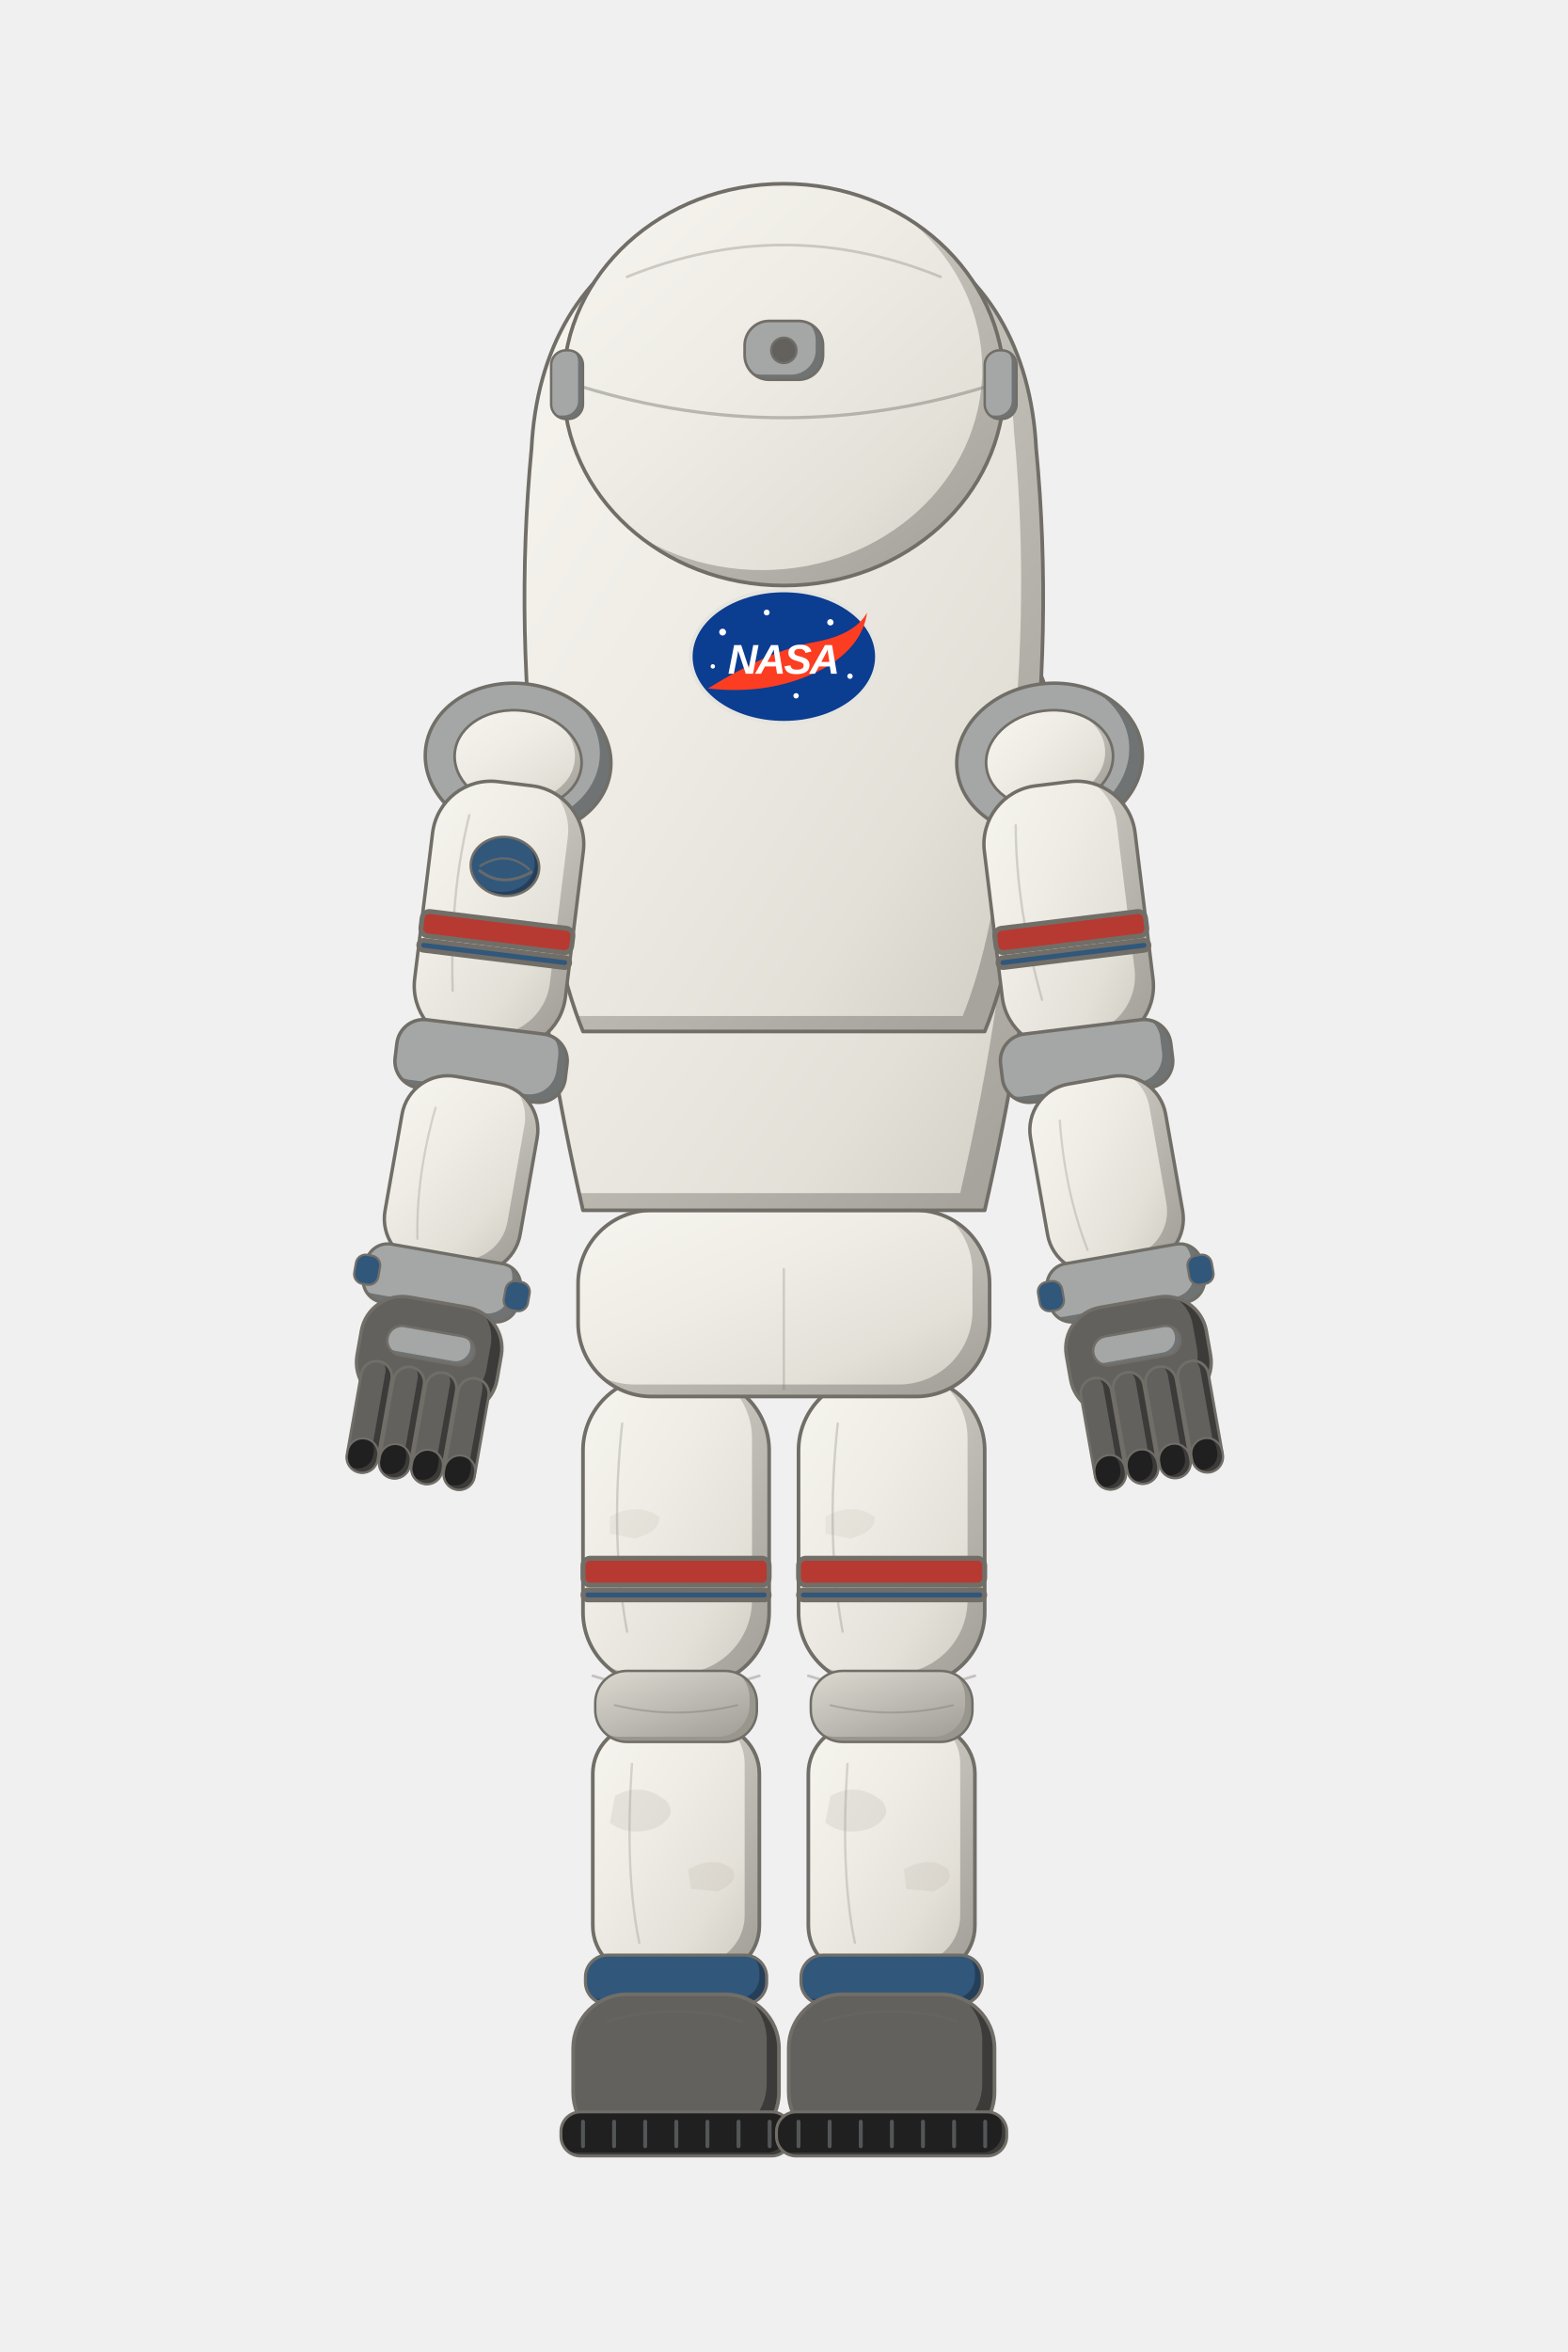
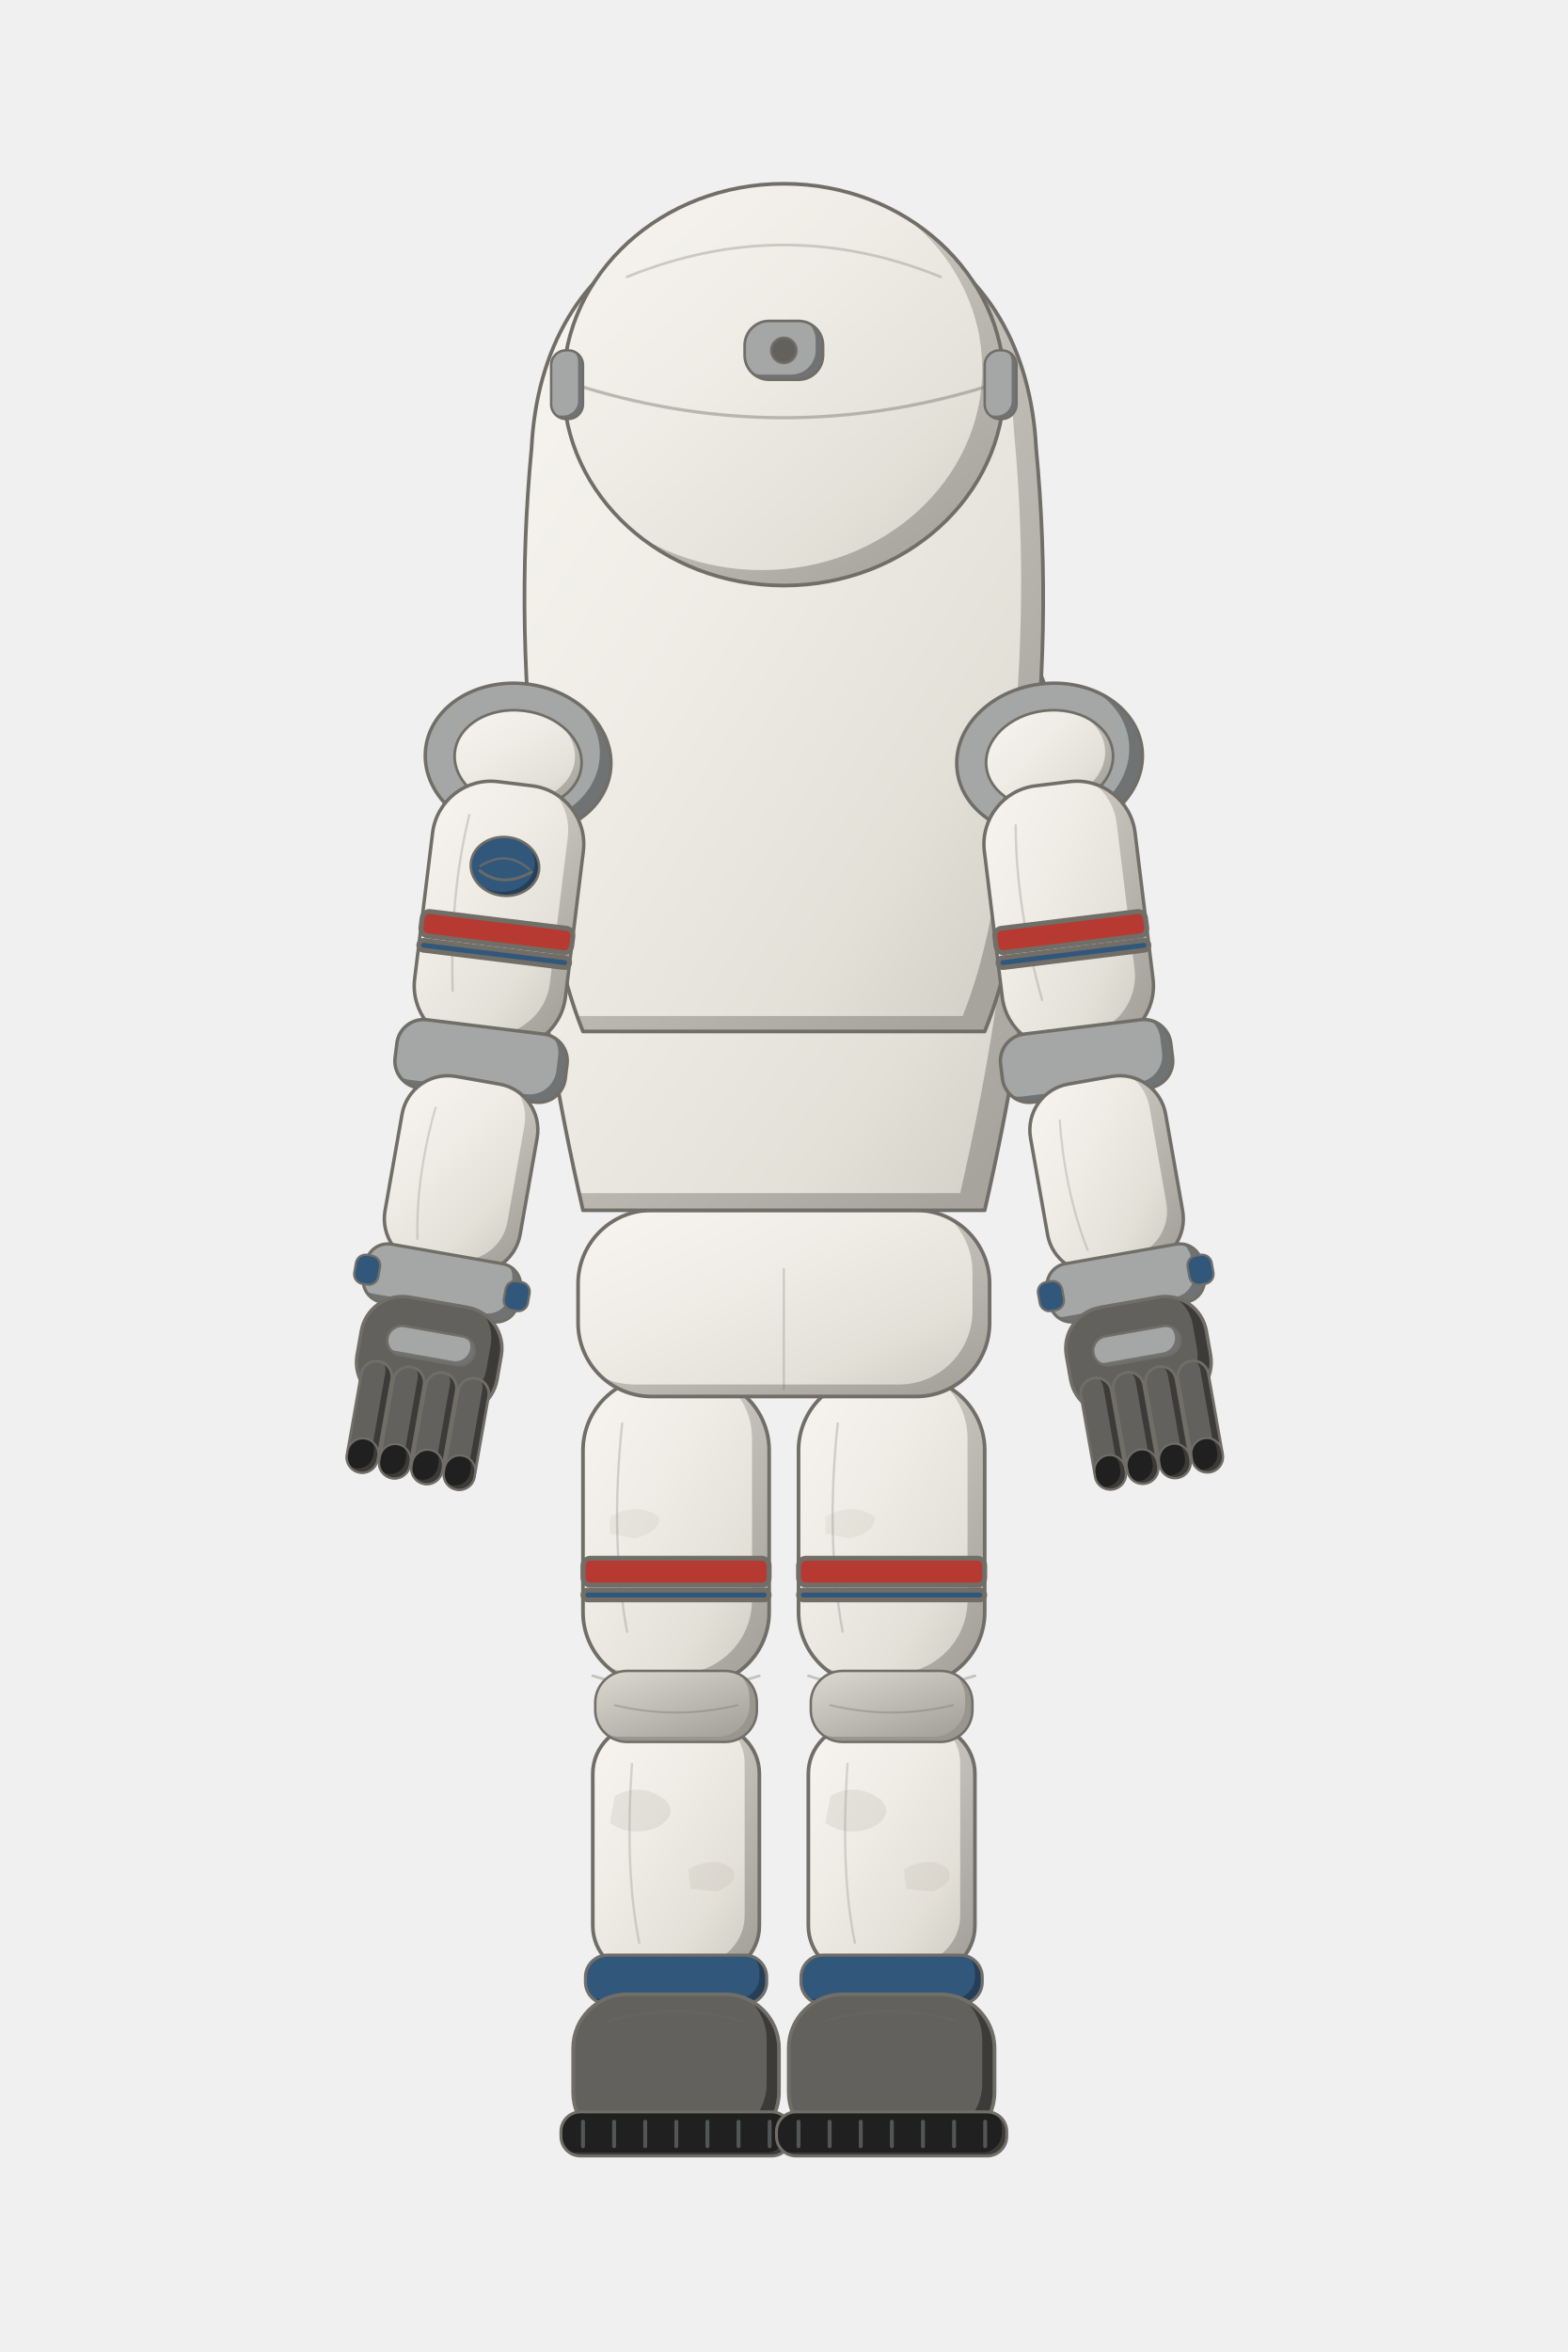
<svg xmlns="http://www.w3.org/2000/svg" width="640" height="960" viewBox="0 0 640 960">
  <g transform="translate(64,32)">
    <defs>
      <linearGradient id="vis" x1="0" y1="0" x2="0" y2="1">
        <stop offset="0" stop-color="#293136" />
        <stop offset="0.5" stop-color="#141A1D" />
        <stop offset="1" stop-color="#080B0D" />
      </linearGradient>
      <linearGradient id="ivoryFabric" x1="0" y1="0" x2="1" y2="1">
        <stop offset="0" stop-color="#F8F6F0" />
        <stop offset="0.45" stop-color="#EEECE5" />
        <stop offset="0.78" stop-color="#E3E0D8" />
        <stop offset="1" stop-color="#D0CDC5" />
      </linearGradient>
      <linearGradient id="ivoryShadow" x1="0" y1="0" x2="0.8" y2="1">
        <stop offset="0" stop-color="#E0DDD5" />
        <stop offset="1" stop-color="#A7A49D" />
      </linearGradient>
    </defs>
    <g transform="translate(212,524)">
      <clipPath id="k1">
        <rect x="-38" y="6" width="76" height="126" rx="30" />
      </clipPath>
      <g>
        <rect fill="url(#ivoryShadow)" x="-38" y="6" width="76" height="126" rx="30" />
        <g clip-path="url(#k1)">
          <g transform="translate(-7,-4.9)">
            <rect fill="url(#ivoryFabric)" x="-38" y="6" width="76" height="126" rx="30" />
          </g>
        </g>
        <rect fill="none" stroke="#716E68" stroke-width="1.5" stroke-linejoin="round" x="-38" y="6" width="76" height="126" rx="30" />
      </g>
      <path d="M -22 25 Q -27 72 -20 110" fill="none" stroke="#716E68" stroke-opacity="0.26" stroke-width="0.95" stroke-linecap="round" />
      <rect fill="#B63A32" stroke="#716E68" stroke-width="2" stroke-linejoin="round" x="-38" y="80" width="76" height="11" rx="3" />
      <rect fill="#31577B" stroke="#716E68" stroke-width="2" stroke-linejoin="round" x="-38" y="93" width="76" height="4" rx="2" />
      <path d="M -34 128 Q 0 139 34 128" fill="none" stroke="#716E68" stroke-opacity="0.35" stroke-width="1.1" stroke-linecap="round" />
      <clipPath id="k2">
        <rect x="-34" y="148" width="68" height="102" rx="20" />
      </clipPath>
      <g>
        <rect fill="url(#ivoryShadow)" x="-34" y="148" width="68" height="102" rx="20" />
        <g clip-path="url(#k2)">
          <g transform="translate(-6,-4.2)">
            <rect fill="url(#ivoryFabric)" x="-34" y="148" width="68" height="102" rx="20" />
          </g>
        </g>
        <rect fill="none" stroke="#716E68" stroke-width="1.5" stroke-linejoin="round" x="-34" y="148" width="68" height="102" rx="20" />
      </g>
      <path d="M -18 164 Q -21 208 -15 237" fill="none" stroke="#716E68" stroke-opacity="0.24" stroke-width="0.95" stroke-linecap="round" />
      <path d="M -25 177 Q -14 171 -4 179 Q 1 185 -8 190 Q -19 194 -27 188 Z" fill="#817B72" opacity=".12" />
      <path d="M 5 207 Q 16 201 23 207 Q 26 212 17 216 L 6 215 Z" fill="#817B72" opacity=".10" />
      <path d="M -27 63 Q -16 57 -7 63 Q -6 69 -17 72 L -27 70 Z" fill="#817B72" opacity=".09" />
      <clipPath id="k3">
        <rect x="-33" y="126" width="66" height="29" rx="13" />
      </clipPath>
      <g>
        <rect fill="#99968E" x="-33" y="126" width="66" height="29" rx="13" />
        <g clip-path="url(#k3)">
          <g transform="translate(-3,-2.1)">
            <rect fill="url(#ivoryShadow)" x="-33" y="126" width="66" height="29" rx="13" />
          </g>
        </g>
        <rect fill="none" stroke="#716E68" stroke-width="1.0" stroke-linejoin="round" x="-33" y="126" width="66" height="29" rx="13" />
      </g>
      <path d="M -25 140 Q 0 146 25 140" fill="none" stroke="#716E68" stroke-opacity="0.35" stroke-width="0.8" stroke-linecap="round" />
      <clipPath id="k4">
        <rect x="-37" y="242" width="74" height="20" rx="9" />
      </clipPath>
      <g>
        <rect fill="#263F59" x="-37" y="242" width="74" height="20" rx="9" />
        <g clip-path="url(#k4)">
          <g transform="translate(-3,-2.1)">
            <rect fill="#31577B" x="-37" y="242" width="74" height="20" rx="9" />
          </g>
        </g>
        <rect fill="none" stroke="#716E68" stroke-width="1.25" stroke-linejoin="round" x="-37" y="242" width="74" height="20" rx="9" />
      </g>
      <clipPath id="k5">
        <rect x="-42" y="258" width="84" height="62" rx="22" />
      </clipPath>
      <g>
        <rect fill="#3C3B39" x="-42" y="258" width="84" height="62" rx="22" />
        <g clip-path="url(#k5)">
          <g transform="translate(-5,-3.5)">
            <rect fill="#62615E" x="-42" y="258" width="84" height="62" rx="22" />
          </g>
        </g>
        <rect fill="none" stroke="#716E68" stroke-width="1.5" stroke-linejoin="round" x="-42" y="258" width="84" height="62" rx="22" />
      </g>
      <clipPath id="k6">
        <rect x="-47" y="306" width="94" height="18" rx="8" />
      </clipPath>
      <g>
        <rect fill="#3C3B39" x="-47" y="306" width="94" height="18" rx="8" />
        <g clip-path="url(#k6)">
          <g transform="translate(-2,-1.4)">
            <rect fill="#202020" x="-47" y="306" width="94" height="18" rx="8" />
          </g>
        </g>
        <rect fill="none" stroke="#716E68" stroke-width="1.2" stroke-linejoin="round" x="-47" y="306" width="94" height="18" rx="8" />
      </g>
      <path d="M -38.0 310 V 320" stroke="#6F7374" stroke-width="1.6" stroke-linecap="round" opacity=".65" />
      <path d="M -25.3 310 V 320" stroke="#6F7374" stroke-width="1.6" stroke-linecap="round" opacity=".65" />
      <path d="M -12.6 310 V 320" stroke="#6F7374" stroke-width="1.6" stroke-linecap="round" opacity=".65" />
      <path d="M 0.1 310 V 320" stroke="#6F7374" stroke-width="1.6" stroke-linecap="round" opacity=".65" />
      <path d="M 12.8 310 V 320" stroke="#6F7374" stroke-width="1.6" stroke-linecap="round" opacity=".65" />
      <path d="M 25.5 310 V 320" stroke="#6F7374" stroke-width="1.6" stroke-linecap="round" opacity=".65" />
      <path d="M 38.2 310 V 320" stroke="#6F7374" stroke-width="1.6" stroke-linecap="round" opacity=".65" />
      <path d="M -28 269 Q 0 261 27 269" fill="none" stroke="#716E68" stroke-opacity="0.28" stroke-width="0.9" stroke-linecap="round" />
    </g>
    <g transform="translate(300,524)">
      <clipPath id="k7">
        <rect x="-38" y="6" width="76" height="126" rx="30" />
      </clipPath>
      <g>
        <rect fill="url(#ivoryShadow)" x="-38" y="6" width="76" height="126" rx="30" />
        <g clip-path="url(#k7)">
          <g transform="translate(-7,-4.9)">
            <rect fill="url(#ivoryFabric)" x="-38" y="6" width="76" height="126" rx="30" />
          </g>
        </g>
        <rect fill="none" stroke="#716E68" stroke-width="1.5" stroke-linejoin="round" x="-38" y="6" width="76" height="126" rx="30" />
      </g>
      <path d="M -22 25 Q -27 72 -20 110" fill="none" stroke="#716E68" stroke-opacity="0.26" stroke-width="0.95" stroke-linecap="round" />
      <rect fill="#B63A32" stroke="#716E68" stroke-width="2" stroke-linejoin="round" x="-38" y="80" width="76" height="11" rx="3" />
      <rect fill="#31577B" stroke="#716E68" stroke-width="2" stroke-linejoin="round" x="-38" y="93" width="76" height="4" rx="2" />
      <path d="M -34 128 Q 0 139 34 128" fill="none" stroke="#716E68" stroke-opacity="0.35" stroke-width="1.1" stroke-linecap="round" />
      <clipPath id="k8">
        <rect x="-34" y="148" width="68" height="102" rx="20" />
      </clipPath>
      <g>
        <rect fill="url(#ivoryShadow)" x="-34" y="148" width="68" height="102" rx="20" />
        <g clip-path="url(#k8)">
          <g transform="translate(-6,-4.2)">
            <rect fill="url(#ivoryFabric)" x="-34" y="148" width="68" height="102" rx="20" />
          </g>
        </g>
        <rect fill="none" stroke="#716E68" stroke-width="1.5" stroke-linejoin="round" x="-34" y="148" width="68" height="102" rx="20" />
      </g>
      <path d="M -18 164 Q -21 208 -15 237" fill="none" stroke="#716E68" stroke-opacity="0.24" stroke-width="0.95" stroke-linecap="round" />
      <path d="M -25 177 Q -14 171 -4 179 Q 1 185 -8 190 Q -19 194 -27 188 Z" fill="#817B72" opacity=".12" />
      <path d="M 5 207 Q 16 201 23 207 Q 26 212 17 216 L 6 215 Z" fill="#817B72" opacity=".10" />
      <path d="M -27 63 Q -16 57 -7 63 Q -6 69 -17 72 L -27 70 Z" fill="#817B72" opacity=".09" />
      <clipPath id="k9">
        <rect x="-33" y="126" width="66" height="29" rx="13" />
      </clipPath>
      <g>
        <rect fill="#99968E" x="-33" y="126" width="66" height="29" rx="13" />
        <g clip-path="url(#k9)">
          <g transform="translate(-3,-2.1)">
            <rect fill="url(#ivoryShadow)" x="-33" y="126" width="66" height="29" rx="13" />
          </g>
        </g>
        <rect fill="none" stroke="#716E68" stroke-width="1.0" stroke-linejoin="round" x="-33" y="126" width="66" height="29" rx="13" />
      </g>
      <path d="M -25 140 Q 0 146 25 140" fill="none" stroke="#716E68" stroke-opacity="0.35" stroke-width="0.8" stroke-linecap="round" />
      <clipPath id="k10">
        <rect x="-37" y="242" width="74" height="20" rx="9" />
      </clipPath>
      <g>
        <rect fill="#263F59" x="-37" y="242" width="74" height="20" rx="9" />
        <g clip-path="url(#k10)">
          <g transform="translate(-3,-2.1)">
            <rect fill="#31577B" x="-37" y="242" width="74" height="20" rx="9" />
          </g>
        </g>
        <rect fill="none" stroke="#716E68" stroke-width="1.25" stroke-linejoin="round" x="-37" y="242" width="74" height="20" rx="9" />
      </g>
      <clipPath id="k11">
        <rect x="-42" y="258" width="84" height="62" rx="22" />
      </clipPath>
      <g>
        <rect fill="#3C3B39" x="-42" y="258" width="84" height="62" rx="22" />
        <g clip-path="url(#k11)">
          <g transform="translate(-5,-3.5)">
            <rect fill="#62615E" x="-42" y="258" width="84" height="62" rx="22" />
          </g>
        </g>
        <rect fill="none" stroke="#716E68" stroke-width="1.5" stroke-linejoin="round" x="-42" y="258" width="84" height="62" rx="22" />
      </g>
      <clipPath id="k12">
        <rect x="-47" y="306" width="94" height="18" rx="8" />
      </clipPath>
      <g>
        <rect fill="#3C3B39" x="-47" y="306" width="94" height="18" rx="8" />
        <g clip-path="url(#k12)">
          <g transform="translate(-2,-1.4)">
            <rect fill="#202020" x="-47" y="306" width="94" height="18" rx="8" />
          </g>
        </g>
        <rect fill="none" stroke="#716E68" stroke-width="1.2" stroke-linejoin="round" x="-47" y="306" width="94" height="18" rx="8" />
      </g>
      <path d="M -38.0 310 V 320" stroke="#6F7374" stroke-width="1.6" stroke-linecap="round" opacity=".65" />
      <path d="M -25.3 310 V 320" stroke="#6F7374" stroke-width="1.6" stroke-linecap="round" opacity=".65" />
      <path d="M -12.6 310 V 320" stroke="#6F7374" stroke-width="1.6" stroke-linecap="round" opacity=".65" />
      <path d="M 0.1 310 V 320" stroke="#6F7374" stroke-width="1.6" stroke-linecap="round" opacity=".65" />
      <path d="M 12.8 310 V 320" stroke="#6F7374" stroke-width="1.6" stroke-linecap="round" opacity=".65" />
      <path d="M 25.5 310 V 320" stroke="#6F7374" stroke-width="1.6" stroke-linecap="round" opacity=".65" />
      <path d="M 38.2 310 V 320" stroke="#6F7374" stroke-width="1.6" stroke-linecap="round" opacity=".65" />
      <path d="M -28 269 Q 0 261 27 269" fill="none" stroke="#716E68" stroke-opacity="0.28" stroke-width="0.9" stroke-linecap="round" />
    </g>
    <clipPath id="k13">
      <rect x="172" y="462" width="168" height="76" rx="30" />
    </clipPath>
    <g>
      <rect fill="url(#ivoryShadow)" x="172" y="462" width="168" height="76" rx="30" />
      <g clip-path="url(#k13)">
        <g transform="translate(-7,-4.9)">
          <rect fill="url(#ivoryFabric)" x="172" y="462" width="168" height="76" rx="30" />
        </g>
      </g>
      <rect fill="none" stroke="#716E68" stroke-width="1.5" stroke-linejoin="round" x="172" y="462" width="168" height="76" rx="30" />
    </g>
    <path d="M 256.0 486 V 535" fill="none" stroke="#716E68" stroke-opacity="0.25" stroke-width="0.95" stroke-linecap="round" />
    <clipPath id="k14">
      <path d="M 178 184 Q 181 160 214 157 Q 256 148 298 157 Q 331 160 334 184 L 348 221 Q 368 246 368 284 L 358 338 Q 354 392 338 462 L 174 462 Q 158 392 154 338 L 144 284 Q 144 250 164 225 Z" />
    </clipPath>
    <g>
      <path fill="url(#ivoryShadow)" d="M 178 184 Q 181 160 214 157 Q 256 148 298 157 Q 331 160 334 184 L 348 221 Q 368 246 368 284 L 358 338 Q 354 392 338 462 L 174 462 Q 158 392 154 338 L 144 284 Q 144 250 164 225 Z" />
      <g clip-path="url(#k14)">
        <g transform="translate(-10,-7.0)">
          <path fill="url(#ivoryFabric)" d="M 178 184 Q 181 160 214 157 Q 256 148 298 157 Q 331 160 334 184 L 348 221 Q 368 246 368 284 L 358 338 Q 354 392 338 462 L 174 462 Q 158 392 154 338 L 144 284 Q 144 250 164 225 Z" />
        </g>
      </g>
      <path fill="none" stroke="#716E68" stroke-width="1.5" stroke-linejoin="round" d="M 178 184 Q 181 160 214 157 Q 256 148 298 157 Q 331 160 334 184 L 348 221 Q 368 246 368 284 L 358 338 Q 354 392 338 462 L 174 462 Q 158 392 154 338 L 144 284 Q 144 250 164 225 Z" />
    </g>
    <clipPath id="k15">
      <path d="M 207 63 Q 256 43 305 63 C 339 78 357 111 359 151 Q 366 224 356 302 Q 351 357 338 389 L 174 389 Q 161 357 156 302 Q 146 224 153 151 C 155 111 173 78 207 63 Z" />
    </clipPath>
    <g>
      <path fill="url(#ivoryShadow)" d="M 207 63 Q 256 43 305 63 C 339 78 357 111 359 151 Q 366 224 356 302 Q 351 357 338 389 L 174 389 Q 161 357 156 302 Q 146 224 153 151 C 155 111 173 78 207 63 Z" />
      <g clip-path="url(#k15)">
        <g transform="translate(-9,-6.3)">
          <path fill="url(#ivoryFabric)" d="M 207 63 Q 256 43 305 63 C 339 78 357 111 359 151 Q 366 224 356 302 Q 351 357 338 389 L 174 389 Q 161 357 156 302 Q 146 224 153 151 C 155 111 173 78 207 63 Z" />
        </g>
      </g>
      <path fill="none" stroke="#716E68" stroke-width="1.5" stroke-linejoin="round" d="M 207 63 Q 256 43 305 63 C 339 78 357 111 359 151 Q 366 224 356 302 Q 351 357 338 389 L 174 389 Q 161 357 156 302 Q 146 224 153 151 C 155 111 173 78 207 63 Z" />
    </g>
-     <g transform="translate(256 236)">
-       <ellipse rx="38" ry="27" fill="#0B3D91" stroke="#E6E4DE" stroke-width="1.5" />
-       <g fill="#FFFFFF">
-         <circle cx="-25" cy="-10" r="1.4" />
-         <circle cx="-17" cy="12" r="1.1" />
-         <circle cx="-7" cy="-18" r="1.2" />
-         <circle cx="5" cy="16" r="1.1" />
-         <circle cx="19" cy="-14" r="1.3" />
-         <circle cx="27" cy="8" r="1.1" />
-         <circle cx="12" cy="-4" r=".9" />
-         <circle cx="-29" cy="4" r=".9" />
-       </g>
-       <path d="M -31 13 Q -5 -3 13 -6 Q 29 -9 34 -18 Q 32 -4 16 5 Q -5 16 -31 13 Z" fill="#FC3D21" />
-       <text x="0" y="7" text-anchor="middle" fill="#FFFFFF" font-family="Arial,sans-serif" font-size="17" font-weight="700" font-style="italic" letter-spacing="-.8">NASA</text>
-     </g>
    <clipPath id="k16">
      <ellipse cx="256" cy="125" rx="90" ry="82" />
    </clipPath>
    <g>
      <ellipse fill="url(#ivoryShadow)" cx="256" cy="125" rx="90" ry="82" />
      <g clip-path="url(#k16)">
        <g transform="translate(-9,-6.3)">
          <ellipse fill="url(#ivoryFabric)" cx="256" cy="125" rx="90" ry="82" />
        </g>
      </g>
      <ellipse fill="none" stroke="#716E68" stroke-width="1.5" stroke-linejoin="round" cx="256" cy="125" rx="90" ry="82" />
    </g>
    <path d="M 174 126 Q 256 151 338 126" fill="none" stroke="#716E68" stroke-opacity="0.42" stroke-width="1.3" stroke-linecap="round" />
    <path d="M 192 81 Q 256 55 320 81" fill="none" stroke="#716E68" stroke-opacity="0.3" stroke-width="1.1" stroke-linecap="round" />
    <clipPath id="k17">
      <rect x="240" y="99" width="32" height="24" rx="10" />
    </clipPath>
    <g>
      <rect fill="#6F7374" x="240" y="99" width="32" height="24" rx="10" />
      <g clip-path="url(#k17)">
        <g transform="translate(-3,-2.1)">
          <rect fill="#A5A7A6" x="240" y="99" width="32" height="24" rx="10" />
        </g>
      </g>
      <rect fill="none" stroke="#716E68" stroke-width="1.1" stroke-linejoin="round" x="240" y="99" width="32" height="24" rx="10" />
    </g>
    <circle fill="#62615E" stroke="#716E68" stroke-width="0.9" stroke-linejoin="round" cx="256" cy="111" r="5.2" />
    <clipPath id="k18">
      <rect x="161" y="111" width="13" height="28" rx="6" />
    </clipPath>
    <g>
      <rect fill="#6F7374" x="161" y="111" width="13" height="28" rx="6" />
      <g clip-path="url(#k18)">
        <g transform="translate(-2,-1.4)">
          <rect fill="#A5A7A6" x="161" y="111" width="13" height="28" rx="6" />
        </g>
      </g>
      <rect fill="none" stroke="#716E68" stroke-width="1.0" stroke-linejoin="round" x="161" y="111" width="13" height="28" rx="6" />
    </g>
    <clipPath id="k19">
      <rect x="338" y="111" width="13" height="28" rx="6" />
    </clipPath>
    <g>
      <rect fill="#6F7374" x="338" y="111" width="13" height="28" rx="6" />
      <g clip-path="url(#k19)">
        <g transform="translate(-2,-1.4)">
          <rect fill="#A5A7A6" x="338" y="111" width="13" height="28" rx="6" />
        </g>
      </g>
      <rect fill="none" stroke="#716E68" stroke-width="1.0" stroke-linejoin="round" x="338" y="111" width="13" height="28" rx="6" />
    </g>
    <g transform="translate(148,274) rotate(7)">
      <clipPath id="k20">
        <ellipse cx="0" cy="4" rx="38" ry="31" />
      </clipPath>
      <g>
        <ellipse fill="#6F7374" cx="0" cy="4" rx="38" ry="31" />
        <g clip-path="url(#k20)">
          <g transform="translate(-5,-3.5)">
            <ellipse fill="#A5A7A6" cx="0" cy="4" rx="38" ry="31" />
          </g>
        </g>
        <ellipse fill="none" stroke="#716E68" stroke-width="1.4" stroke-linejoin="round" cx="0" cy="4" rx="38" ry="31" />
      </g>
      <clipPath id="k21">
        <ellipse cx="0" cy="4" rx="26" ry="20" />
      </clipPath>
      <g>
        <ellipse fill="url(#ivoryShadow)" cx="0" cy="4" rx="26" ry="20" />
        <g clip-path="url(#k21)">
          <g transform="translate(-3,-2.1)">
            <ellipse fill="url(#ivoryFabric)" cx="0" cy="4" rx="26" ry="20" />
          </g>
        </g>
        <ellipse fill="none" stroke="#716E68" stroke-width="1.1" stroke-linejoin="round" cx="0" cy="4" rx="26" ry="20" />
      </g>
      <clipPath id="k22">
        <rect x="-31" y="14" width="62" height="108" rx="24" />
      </clipPath>
      <g>
        <rect fill="url(#ivoryShadow)" x="-31" y="14" width="62" height="108" rx="24" />
        <g clip-path="url(#k22)">
          <g transform="translate(-7,-4.9)">
            <rect fill="url(#ivoryFabric)" x="-31" y="14" width="62" height="108" rx="24" />
          </g>
        </g>
        <rect fill="none" stroke="#716E68" stroke-width="1.4" stroke-linejoin="round" x="-31" y="14" width="62" height="108" rx="24" />
      </g>
      <path d="M -17 29 Q -21 62 -15 101" fill="none" stroke="#716E68" stroke-opacity="0.25" stroke-width="0.95" stroke-linecap="round" />
      <rect fill="#B63A32" stroke="#716E68" stroke-width="2" stroke-linejoin="round" x="-31" y="70" width="62" height="10" rx="3" />
      <rect fill="#31577B" stroke="#716E68" stroke-width="2" stroke-linejoin="round" x="-31" y="82" width="62" height="4" rx="2" />
      <clipPath id="k23">
        <ellipse cx="0" cy="48" rx="14" ry="12" />
      </clipPath>
      <g>
        <ellipse fill="#263F59" cx="0" cy="48" rx="14" ry="12" />
        <g clip-path="url(#k23)">
          <g transform="translate(-2,-1.4)">
            <ellipse fill="#31577B" cx="0" cy="48" rx="14" ry="12" />
          </g>
        </g>
        <ellipse fill="none" stroke="#716E68" stroke-width="1.0" stroke-linejoin="round" cx="0" cy="48" rx="14" ry="12" />
      </g>
      <path d="M -10 49 Q 0 41 10 48" fill="none" stroke="#716E68" stroke-opacity="0.75" stroke-width="1.0" stroke-linecap="round" />
      <path d="M -10 51 Q 0 57 11 49" fill="none" stroke="#716E68" stroke-opacity="0.85" stroke-width="1.2" stroke-linecap="round" />
      <clipPath id="k24">
        <rect x="-35" y="114" width="70" height="28" rx="11" />
      </clipPath>
      <g>
        <rect fill="#6F7374" x="-35" y="114" width="70" height="28" rx="11" />
        <g clip-path="url(#k24)">
          <g transform="translate(-4,-2.8)">
            <rect fill="#A5A7A6" x="-35" y="114" width="70" height="28" rx="11" />
          </g>
        </g>
        <rect fill="none" stroke="#716E68" stroke-width="1.4" stroke-linejoin="round" x="-35" y="114" width="70" height="28" rx="11" />
      </g>
      <g transform="rotate(3 0 128)">
        <clipPath id="k25">
          <rect x="-28" y="136" width="56" height="78" rx="19" />
        </clipPath>
        <g>
          <rect fill="url(#ivoryShadow)" x="-28" y="136" width="56" height="78" rx="19" />
          <g clip-path="url(#k25)">
            <g transform="translate(-6,-4.2)">
              <rect fill="url(#ivoryFabric)" x="-28" y="136" width="56" height="78" rx="19" />
            </g>
          </g>
          <rect fill="none" stroke="#716E68" stroke-width="1.4" stroke-linejoin="round" x="-28" y="136" width="56" height="78" rx="19" />
        </g>
        <path d="M -15 150 Q -18 179 -13 204" fill="none" stroke="#716E68" stroke-opacity="0.24" stroke-width="0.9" stroke-linecap="round" />
        <clipPath id="k26">
          <rect x="-32" y="208" width="64" height="24" rx="9" />
        </clipPath>
        <g>
          <rect fill="#6F7374" x="-32" y="208" width="64" height="24" rx="9" />
          <g clip-path="url(#k26)">
            <g transform="translate(-4,-2.8)">
              <rect fill="#A5A7A6" x="-32" y="208" width="64" height="24" rx="9" />
            </g>
          </g>
          <rect fill="none" stroke="#716E68" stroke-width="1.3" stroke-linejoin="round" x="-32" y="208" width="64" height="24" rx="9" />
        </g>
        <rect fill="#31577B" stroke="#716E68" stroke-width="0.9" stroke-linejoin="round" x="-36" y="214" width="10" height="12" rx="4" />
        <rect fill="#31577B" stroke="#716E68" stroke-width="0.9" stroke-linejoin="round" x="26" y="214" width="10" height="12" rx="4" />
        <clipPath id="k27">
          <rect x="-29" y="228" width="58" height="44" rx="17" />
        </clipPath>
        <g>
          <rect fill="#3C3B39" x="-29" y="228" width="58" height="44" rx="17" />
          <g clip-path="url(#k27)">
            <g transform="translate(-5,-3.5)">
              <rect fill="#62615E" x="-29" y="228" width="58" height="44" rx="17" />
            </g>
          </g>
          <rect fill="none" stroke="#716E68" stroke-width="1.4" stroke-linejoin="round" x="-29" y="228" width="58" height="44" rx="17" />
        </g>
        <clipPath id="k28">
          <rect x="-18" y="240" width="36" height="12" rx="6" />
        </clipPath>
        <g>
          <rect fill="#6F7374" x="-18" y="240" width="36" height="12" rx="6" />
          <g clip-path="url(#k28)">
            <g transform="translate(-2,-1.4)">
              <rect fill="#A5A7A6" x="-18" y="240" width="36" height="12" rx="6" />
            </g>
          </g>
          <rect fill="none" stroke="#716E68" stroke-width="1.0" stroke-linejoin="round" x="-18" y="240" width="36" height="12" rx="6" />
        </g>
        <clipPath id="k29">
          <rect x="-26.0" y="256" width="12.6" height="46" rx="6.3" />
        </clipPath>
        <g>
          <rect fill="#3C3B39" x="-26.0" y="256" width="12.6" height="46" rx="6.3" />
          <g clip-path="url(#k29)">
            <g transform="translate(-3,-2.1)">
              <rect fill="#62615E" x="-26.0" y="256" width="12.6" height="46" rx="6.3" />
            </g>
          </g>
          <rect fill="none" stroke="#716E68" stroke-width="1.1" stroke-linejoin="round" x="-26.0" y="256" width="12.6" height="46" rx="6.3" />
        </g>
        <clipPath id="k30">
          <rect x="-26.0" y="288" width="12.6" height="14" rx="6.3" />
        </clipPath>
        <g>
          <rect fill="#3C3B39" x="-26.0" y="288" width="12.6" height="14" rx="6.3" />
          <g clip-path="url(#k30)">
            <g transform="translate(-2,-1.4)">
              <rect fill="#202020" x="-26.0" y="288" width="12.6" height="14" rx="6.3" />
            </g>
          </g>
          <rect fill="none" stroke="#716E68" stroke-width="0.8" stroke-linejoin="round" x="-26.0" y="288" width="12.6" height="14" rx="6.3" />
        </g>
        <clipPath id="k31">
          <rect x="-12.6" y="256" width="12.6" height="46" rx="6.3" />
        </clipPath>
        <g>
          <rect fill="#3C3B39" x="-12.6" y="256" width="12.6" height="46" rx="6.3" />
          <g clip-path="url(#k31)">
            <g transform="translate(-3,-2.1)">
              <rect fill="#62615E" x="-12.6" y="256" width="12.6" height="46" rx="6.3" />
            </g>
          </g>
          <rect fill="none" stroke="#716E68" stroke-width="1.1" stroke-linejoin="round" x="-12.6" y="256" width="12.6" height="46" rx="6.3" />
        </g>
        <clipPath id="k32">
          <rect x="-12.6" y="288" width="12.6" height="14" rx="6.3" />
        </clipPath>
        <g>
          <rect fill="#3C3B39" x="-12.6" y="288" width="12.6" height="14" rx="6.3" />
          <g clip-path="url(#k32)">
            <g transform="translate(-2,-1.4)">
              <rect fill="#202020" x="-12.6" y="288" width="12.6" height="14" rx="6.3" />
            </g>
          </g>
          <rect fill="none" stroke="#716E68" stroke-width="0.8" stroke-linejoin="round" x="-12.6" y="288" width="12.6" height="14" rx="6.3" />
        </g>
        <clipPath id="k33">
          <rect x="0.8" y="256" width="12.6" height="46" rx="6.3" />
        </clipPath>
        <g>
          <rect fill="#3C3B39" x="0.8" y="256" width="12.6" height="46" rx="6.3" />
          <g clip-path="url(#k33)">
            <g transform="translate(-3,-2.1)">
              <rect fill="#62615E" x="0.8" y="256" width="12.6" height="46" rx="6.3" />
            </g>
          </g>
          <rect fill="none" stroke="#716E68" stroke-width="1.1" stroke-linejoin="round" x="0.8" y="256" width="12.6" height="46" rx="6.3" />
        </g>
        <clipPath id="k34">
          <rect x="0.8" y="288" width="12.6" height="14" rx="6.3" />
        </clipPath>
        <g>
          <rect fill="#3C3B39" x="0.8" y="288" width="12.6" height="14" rx="6.3" />
          <g clip-path="url(#k34)">
            <g transform="translate(-2,-1.4)">
              <rect fill="#202020" x="0.8" y="288" width="12.6" height="14" rx="6.3" />
            </g>
          </g>
          <rect fill="none" stroke="#716E68" stroke-width="0.8" stroke-linejoin="round" x="0.8" y="288" width="12.6" height="14" rx="6.3" />
        </g>
        <clipPath id="k35">
          <rect x="14.2" y="256" width="12.6" height="46" rx="6.3" />
        </clipPath>
        <g>
          <rect fill="#3C3B39" x="14.2" y="256" width="12.6" height="46" rx="6.3" />
          <g clip-path="url(#k35)">
            <g transform="translate(-3,-2.1)">
              <rect fill="#62615E" x="14.2" y="256" width="12.6" height="46" rx="6.3" />
            </g>
          </g>
          <rect fill="none" stroke="#716E68" stroke-width="1.1" stroke-linejoin="round" x="14.2" y="256" width="12.6" height="46" rx="6.3" />
        </g>
        <clipPath id="k36">
          <rect x="14.2" y="288" width="12.6" height="14" rx="6.3" />
        </clipPath>
        <g>
          <rect fill="#3C3B39" x="14.2" y="288" width="12.6" height="14" rx="6.3" />
          <g clip-path="url(#k36)">
            <g transform="translate(-2,-1.4)">
              <rect fill="#202020" x="14.2" y="288" width="12.6" height="14" rx="6.3" />
            </g>
          </g>
          <rect fill="none" stroke="#716E68" stroke-width="0.8" stroke-linejoin="round" x="14.2" y="288" width="12.6" height="14" rx="6.3" />
        </g>
      </g>
    </g>
    <g transform="translate(364,274) rotate(-7)">
      <clipPath id="k37">
        <ellipse cx="0" cy="4" rx="38" ry="31" />
      </clipPath>
      <g>
        <ellipse fill="#6F7374" cx="0" cy="4" rx="38" ry="31" />
        <g clip-path="url(#k37)">
          <g transform="translate(-5,-3.5)">
            <ellipse fill="#A5A7A6" cx="0" cy="4" rx="38" ry="31" />
          </g>
        </g>
        <ellipse fill="none" stroke="#716E68" stroke-width="1.4" stroke-linejoin="round" cx="0" cy="4" rx="38" ry="31" />
      </g>
      <clipPath id="k38">
        <ellipse cx="0" cy="4" rx="26" ry="20" />
      </clipPath>
      <g>
        <ellipse fill="url(#ivoryShadow)" cx="0" cy="4" rx="26" ry="20" />
        <g clip-path="url(#k38)">
          <g transform="translate(-3,-2.1)">
            <ellipse fill="url(#ivoryFabric)" cx="0" cy="4" rx="26" ry="20" />
          </g>
        </g>
        <ellipse fill="none" stroke="#716E68" stroke-width="1.1" stroke-linejoin="round" cx="0" cy="4" rx="26" ry="20" />
      </g>
      <clipPath id="k39">
        <rect x="-31" y="14" width="62" height="108" rx="24" />
      </clipPath>
      <g>
        <rect fill="url(#ivoryShadow)" x="-31" y="14" width="62" height="108" rx="24" />
        <g clip-path="url(#k39)">
          <g transform="translate(-7,-4.9)">
            <rect fill="url(#ivoryFabric)" x="-31" y="14" width="62" height="108" rx="24" />
          </g>
        </g>
        <rect fill="none" stroke="#716E68" stroke-width="1.4" stroke-linejoin="round" x="-31" y="14" width="62" height="108" rx="24" />
      </g>
      <path d="M -17 29 Q -21 62 -15 101" fill="none" stroke="#716E68" stroke-opacity="0.25" stroke-width="0.95" stroke-linecap="round" />
      <rect fill="#B63A32" stroke="#716E68" stroke-width="2" stroke-linejoin="round" x="-31" y="70" width="62" height="10" rx="3" />
      <rect fill="#31577B" stroke="#716E68" stroke-width="2" stroke-linejoin="round" x="-31" y="82" width="62" height="4" rx="2" />
      <clipPath id="k40">
        <rect x="-35" y="114" width="70" height="28" rx="11" />
      </clipPath>
      <g>
        <rect fill="#6F7374" x="-35" y="114" width="70" height="28" rx="11" />
        <g clip-path="url(#k40)">
          <g transform="translate(-4,-2.8)">
            <rect fill="#A5A7A6" x="-35" y="114" width="70" height="28" rx="11" />
          </g>
        </g>
        <rect fill="none" stroke="#716E68" stroke-width="1.4" stroke-linejoin="round" x="-35" y="114" width="70" height="28" rx="11" />
      </g>
      <g transform="rotate(-3 0 128)">
        <clipPath id="k41">
          <rect x="-28" y="136" width="56" height="78" rx="19" />
        </clipPath>
        <g>
          <rect fill="url(#ivoryShadow)" x="-28" y="136" width="56" height="78" rx="19" />
          <g clip-path="url(#k41)">
            <g transform="translate(-6,-4.2)">
              <rect fill="url(#ivoryFabric)" x="-28" y="136" width="56" height="78" rx="19" />
            </g>
          </g>
          <rect fill="none" stroke="#716E68" stroke-width="1.4" stroke-linejoin="round" x="-28" y="136" width="56" height="78" rx="19" />
        </g>
        <path d="M -15 150 Q -18 179 -13 204" fill="none" stroke="#716E68" stroke-opacity="0.24" stroke-width="0.9" stroke-linecap="round" />
        <clipPath id="k42">
          <rect x="-32" y="208" width="64" height="24" rx="9" />
        </clipPath>
        <g>
          <rect fill="#6F7374" x="-32" y="208" width="64" height="24" rx="9" />
          <g clip-path="url(#k42)">
            <g transform="translate(-4,-2.8)">
              <rect fill="#A5A7A6" x="-32" y="208" width="64" height="24" rx="9" />
            </g>
          </g>
          <rect fill="none" stroke="#716E68" stroke-width="1.3" stroke-linejoin="round" x="-32" y="208" width="64" height="24" rx="9" />
        </g>
        <rect fill="#31577B" stroke="#716E68" stroke-width="0.9" stroke-linejoin="round" x="-36" y="214" width="10" height="12" rx="4" />
        <rect fill="#31577B" stroke="#716E68" stroke-width="0.9" stroke-linejoin="round" x="26" y="214" width="10" height="12" rx="4" />
        <clipPath id="k43">
          <rect x="-29" y="228" width="58" height="44" rx="17" />
        </clipPath>
        <g>
          <rect fill="#3C3B39" x="-29" y="228" width="58" height="44" rx="17" />
          <g clip-path="url(#k43)">
            <g transform="translate(-5,-3.5)">
              <rect fill="#62615E" x="-29" y="228" width="58" height="44" rx="17" />
            </g>
          </g>
          <rect fill="none" stroke="#716E68" stroke-width="1.4" stroke-linejoin="round" x="-29" y="228" width="58" height="44" rx="17" />
        </g>
        <clipPath id="k44">
          <rect x="-18" y="240" width="36" height="12" rx="6" />
        </clipPath>
        <g>
          <rect fill="#6F7374" x="-18" y="240" width="36" height="12" rx="6" />
          <g clip-path="url(#k44)">
            <g transform="translate(-2,-1.4)">
              <rect fill="#A5A7A6" x="-18" y="240" width="36" height="12" rx="6" />
            </g>
          </g>
          <rect fill="none" stroke="#716E68" stroke-width="1.0" stroke-linejoin="round" x="-18" y="240" width="36" height="12" rx="6" />
        </g>
        <clipPath id="k45">
          <rect x="-26.0" y="256" width="12.6" height="46" rx="6.3" />
        </clipPath>
        <g>
          <rect fill="#3C3B39" x="-26.0" y="256" width="12.6" height="46" rx="6.3" />
          <g clip-path="url(#k45)">
            <g transform="translate(-3,-2.1)">
              <rect fill="#62615E" x="-26.0" y="256" width="12.6" height="46" rx="6.3" />
            </g>
          </g>
          <rect fill="none" stroke="#716E68" stroke-width="1.1" stroke-linejoin="round" x="-26.0" y="256" width="12.6" height="46" rx="6.3" />
        </g>
        <clipPath id="k46">
          <rect x="-26.0" y="288" width="12.6" height="14" rx="6.3" />
        </clipPath>
        <g>
          <rect fill="#3C3B39" x="-26.0" y="288" width="12.6" height="14" rx="6.3" />
          <g clip-path="url(#k46)">
            <g transform="translate(-2,-1.4)">
              <rect fill="#202020" x="-26.0" y="288" width="12.6" height="14" rx="6.3" />
            </g>
          </g>
          <rect fill="none" stroke="#716E68" stroke-width="0.8" stroke-linejoin="round" x="-26.0" y="288" width="12.6" height="14" rx="6.3" />
        </g>
        <clipPath id="k47">
          <rect x="-12.6" y="256" width="12.6" height="46" rx="6.3" />
        </clipPath>
        <g>
          <rect fill="#3C3B39" x="-12.6" y="256" width="12.6" height="46" rx="6.3" />
          <g clip-path="url(#k47)">
            <g transform="translate(-3,-2.1)">
              <rect fill="#62615E" x="-12.6" y="256" width="12.6" height="46" rx="6.3" />
            </g>
          </g>
          <rect fill="none" stroke="#716E68" stroke-width="1.1" stroke-linejoin="round" x="-12.6" y="256" width="12.6" height="46" rx="6.3" />
        </g>
        <clipPath id="k48">
          <rect x="-12.6" y="288" width="12.6" height="14" rx="6.3" />
        </clipPath>
        <g>
          <rect fill="#3C3B39" x="-12.6" y="288" width="12.6" height="14" rx="6.3" />
          <g clip-path="url(#k48)">
            <g transform="translate(-2,-1.4)">
              <rect fill="#202020" x="-12.6" y="288" width="12.6" height="14" rx="6.3" />
            </g>
          </g>
          <rect fill="none" stroke="#716E68" stroke-width="0.8" stroke-linejoin="round" x="-12.6" y="288" width="12.6" height="14" rx="6.3" />
        </g>
        <clipPath id="k49">
          <rect x="0.8" y="256" width="12.6" height="46" rx="6.3" />
        </clipPath>
        <g>
          <rect fill="#3C3B39" x="0.8" y="256" width="12.6" height="46" rx="6.3" />
          <g clip-path="url(#k49)">
            <g transform="translate(-3,-2.1)">
              <rect fill="#62615E" x="0.8" y="256" width="12.6" height="46" rx="6.3" />
            </g>
          </g>
          <rect fill="none" stroke="#716E68" stroke-width="1.1" stroke-linejoin="round" x="0.8" y="256" width="12.6" height="46" rx="6.3" />
        </g>
        <clipPath id="k50">
          <rect x="0.8" y="288" width="12.6" height="14" rx="6.3" />
        </clipPath>
        <g>
          <rect fill="#3C3B39" x="0.8" y="288" width="12.6" height="14" rx="6.3" />
          <g clip-path="url(#k50)">
            <g transform="translate(-2,-1.4)">
              <rect fill="#202020" x="0.8" y="288" width="12.6" height="14" rx="6.3" />
            </g>
          </g>
          <rect fill="none" stroke="#716E68" stroke-width="0.8" stroke-linejoin="round" x="0.8" y="288" width="12.6" height="14" rx="6.3" />
        </g>
        <clipPath id="k51">
          <rect x="14.2" y="256" width="12.6" height="46" rx="6.3" />
        </clipPath>
        <g>
          <rect fill="#3C3B39" x="14.2" y="256" width="12.6" height="46" rx="6.3" />
          <g clip-path="url(#k51)">
            <g transform="translate(-3,-2.1)">
              <rect fill="#62615E" x="14.2" y="256" width="12.6" height="46" rx="6.3" />
            </g>
          </g>
          <rect fill="none" stroke="#716E68" stroke-width="1.1" stroke-linejoin="round" x="14.2" y="256" width="12.6" height="46" rx="6.3" />
        </g>
        <clipPath id="k52">
          <rect x="14.2" y="288" width="12.6" height="14" rx="6.3" />
        </clipPath>
        <g>
          <rect fill="#3C3B39" x="14.2" y="288" width="12.6" height="14" rx="6.3" />
          <g clip-path="url(#k52)">
            <g transform="translate(-2,-1.4)">
              <rect fill="#202020" x="14.2" y="288" width="12.6" height="14" rx="6.3" />
            </g>
          </g>
          <rect fill="none" stroke="#716E68" stroke-width="0.8" stroke-linejoin="round" x="14.2" y="288" width="12.6" height="14" rx="6.3" />
        </g>
      </g>
    </g>
  </g>
</svg>
